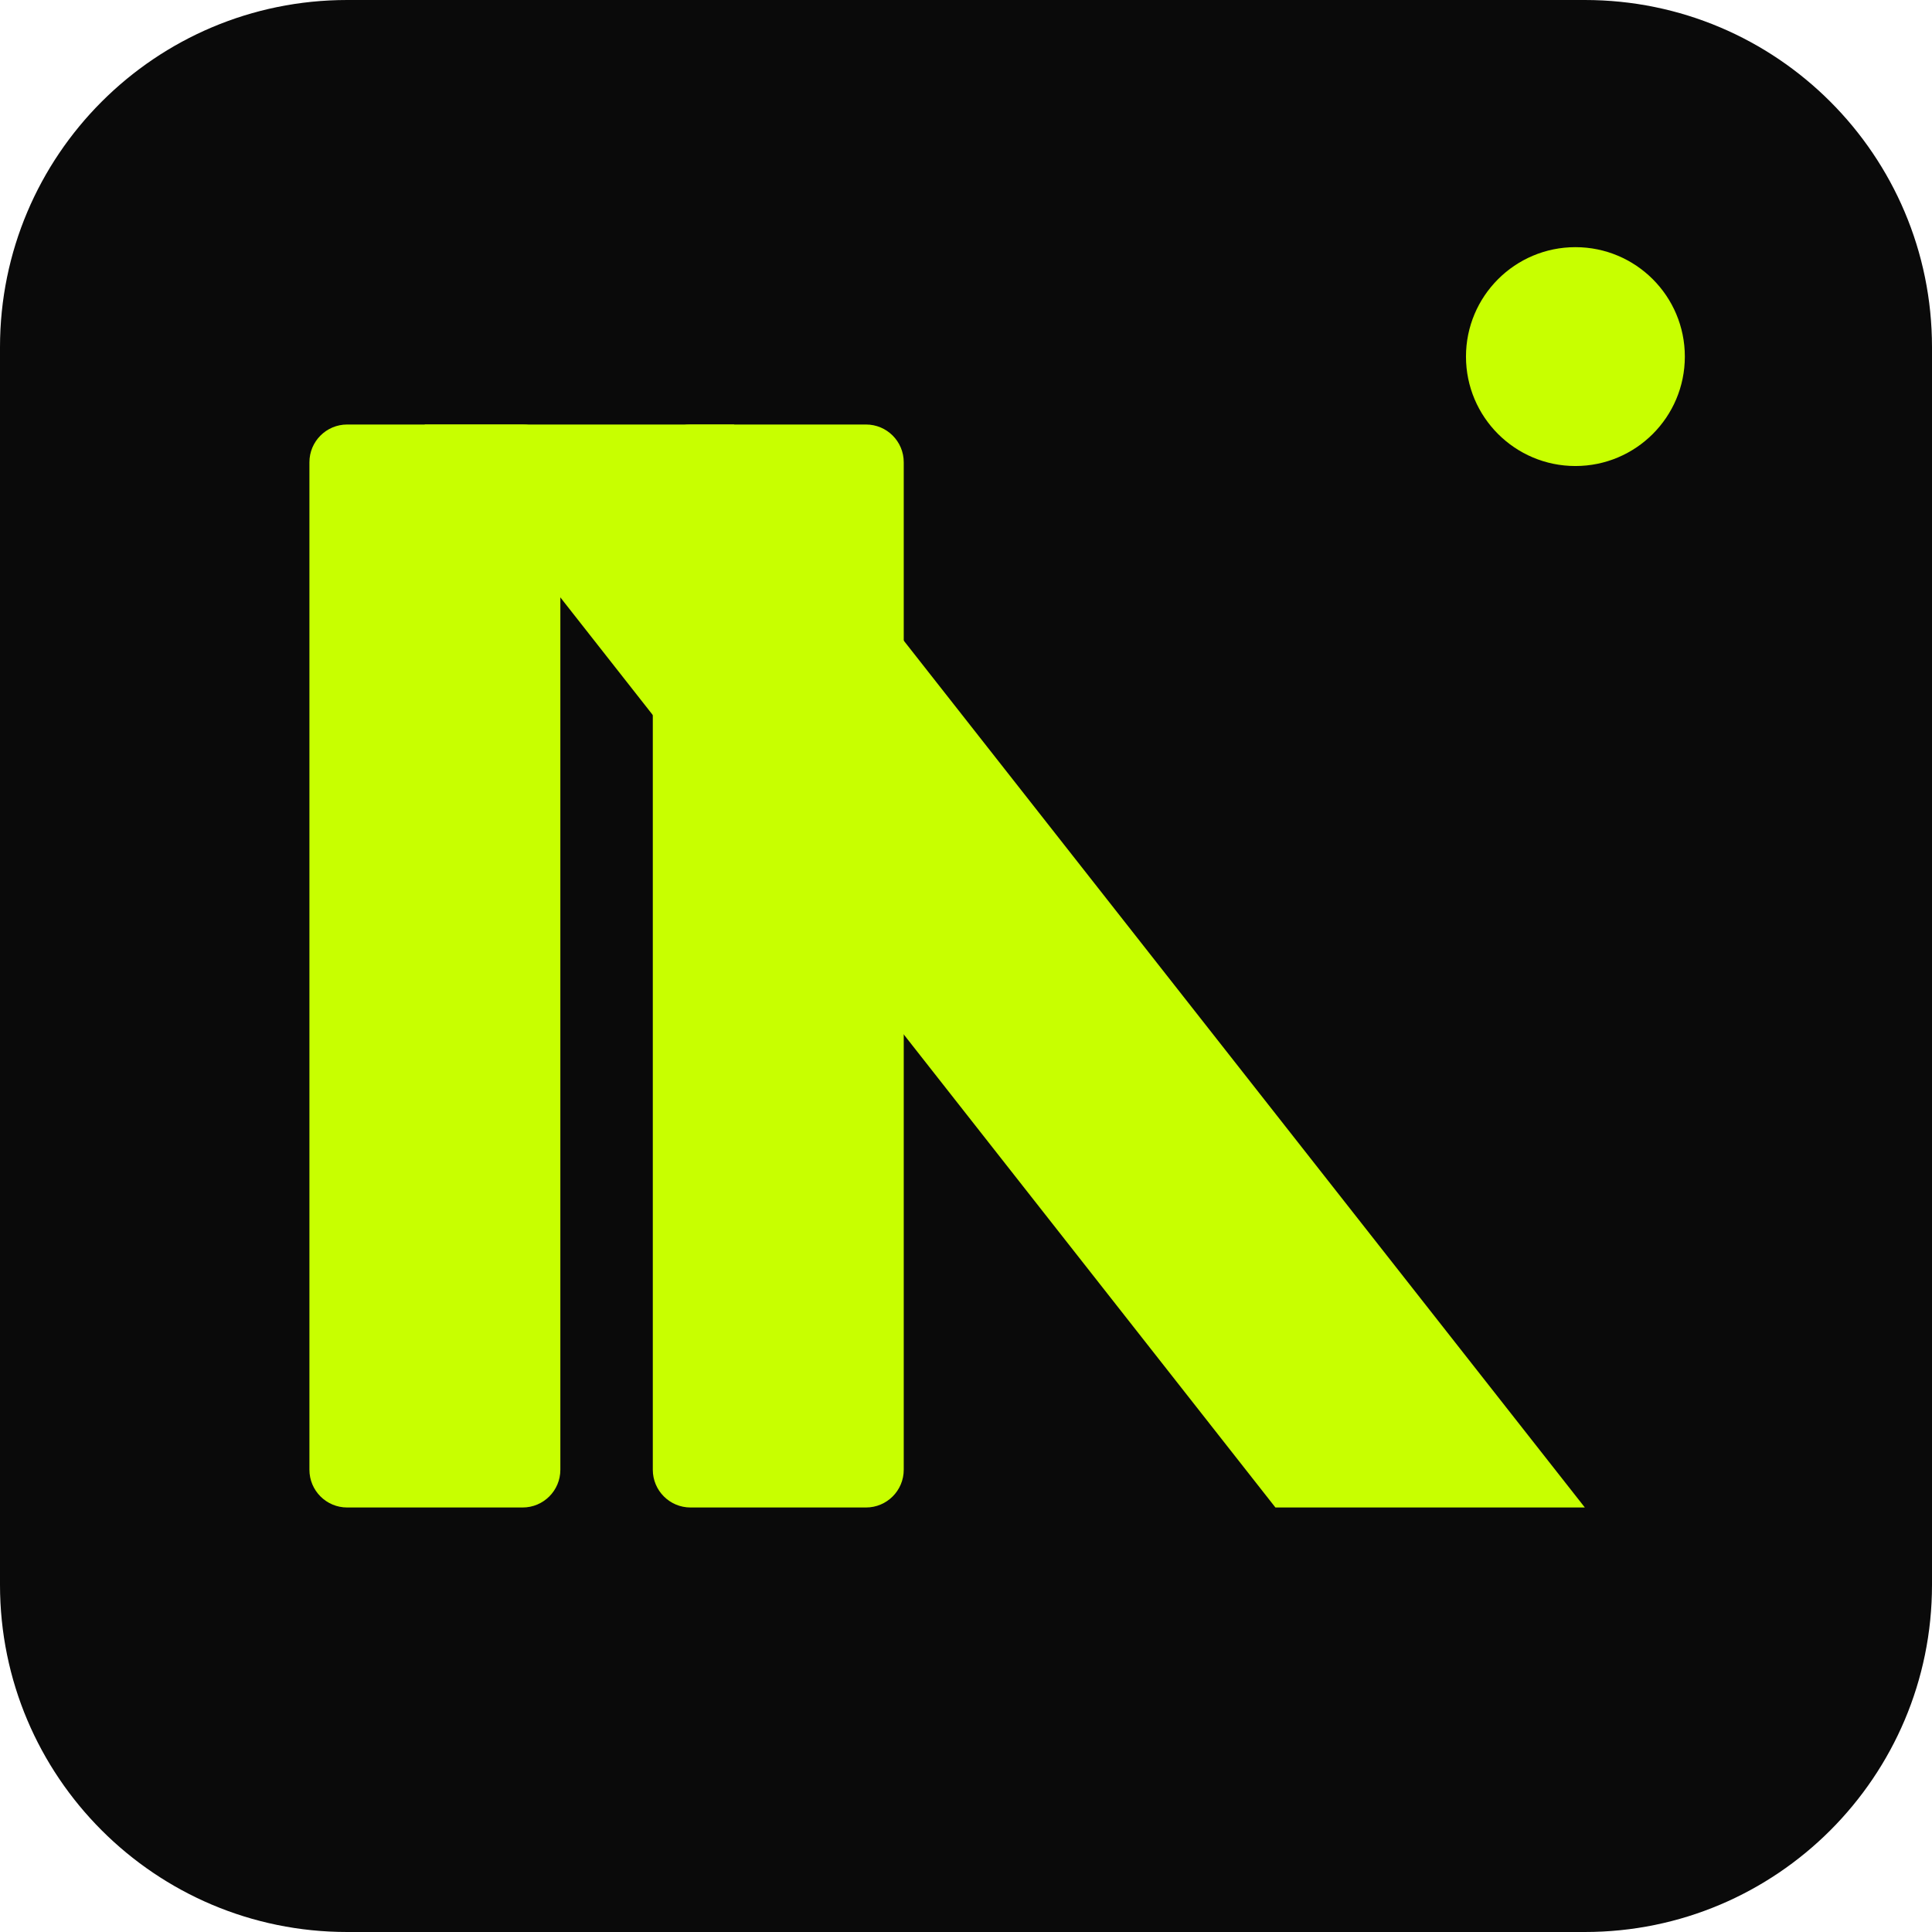
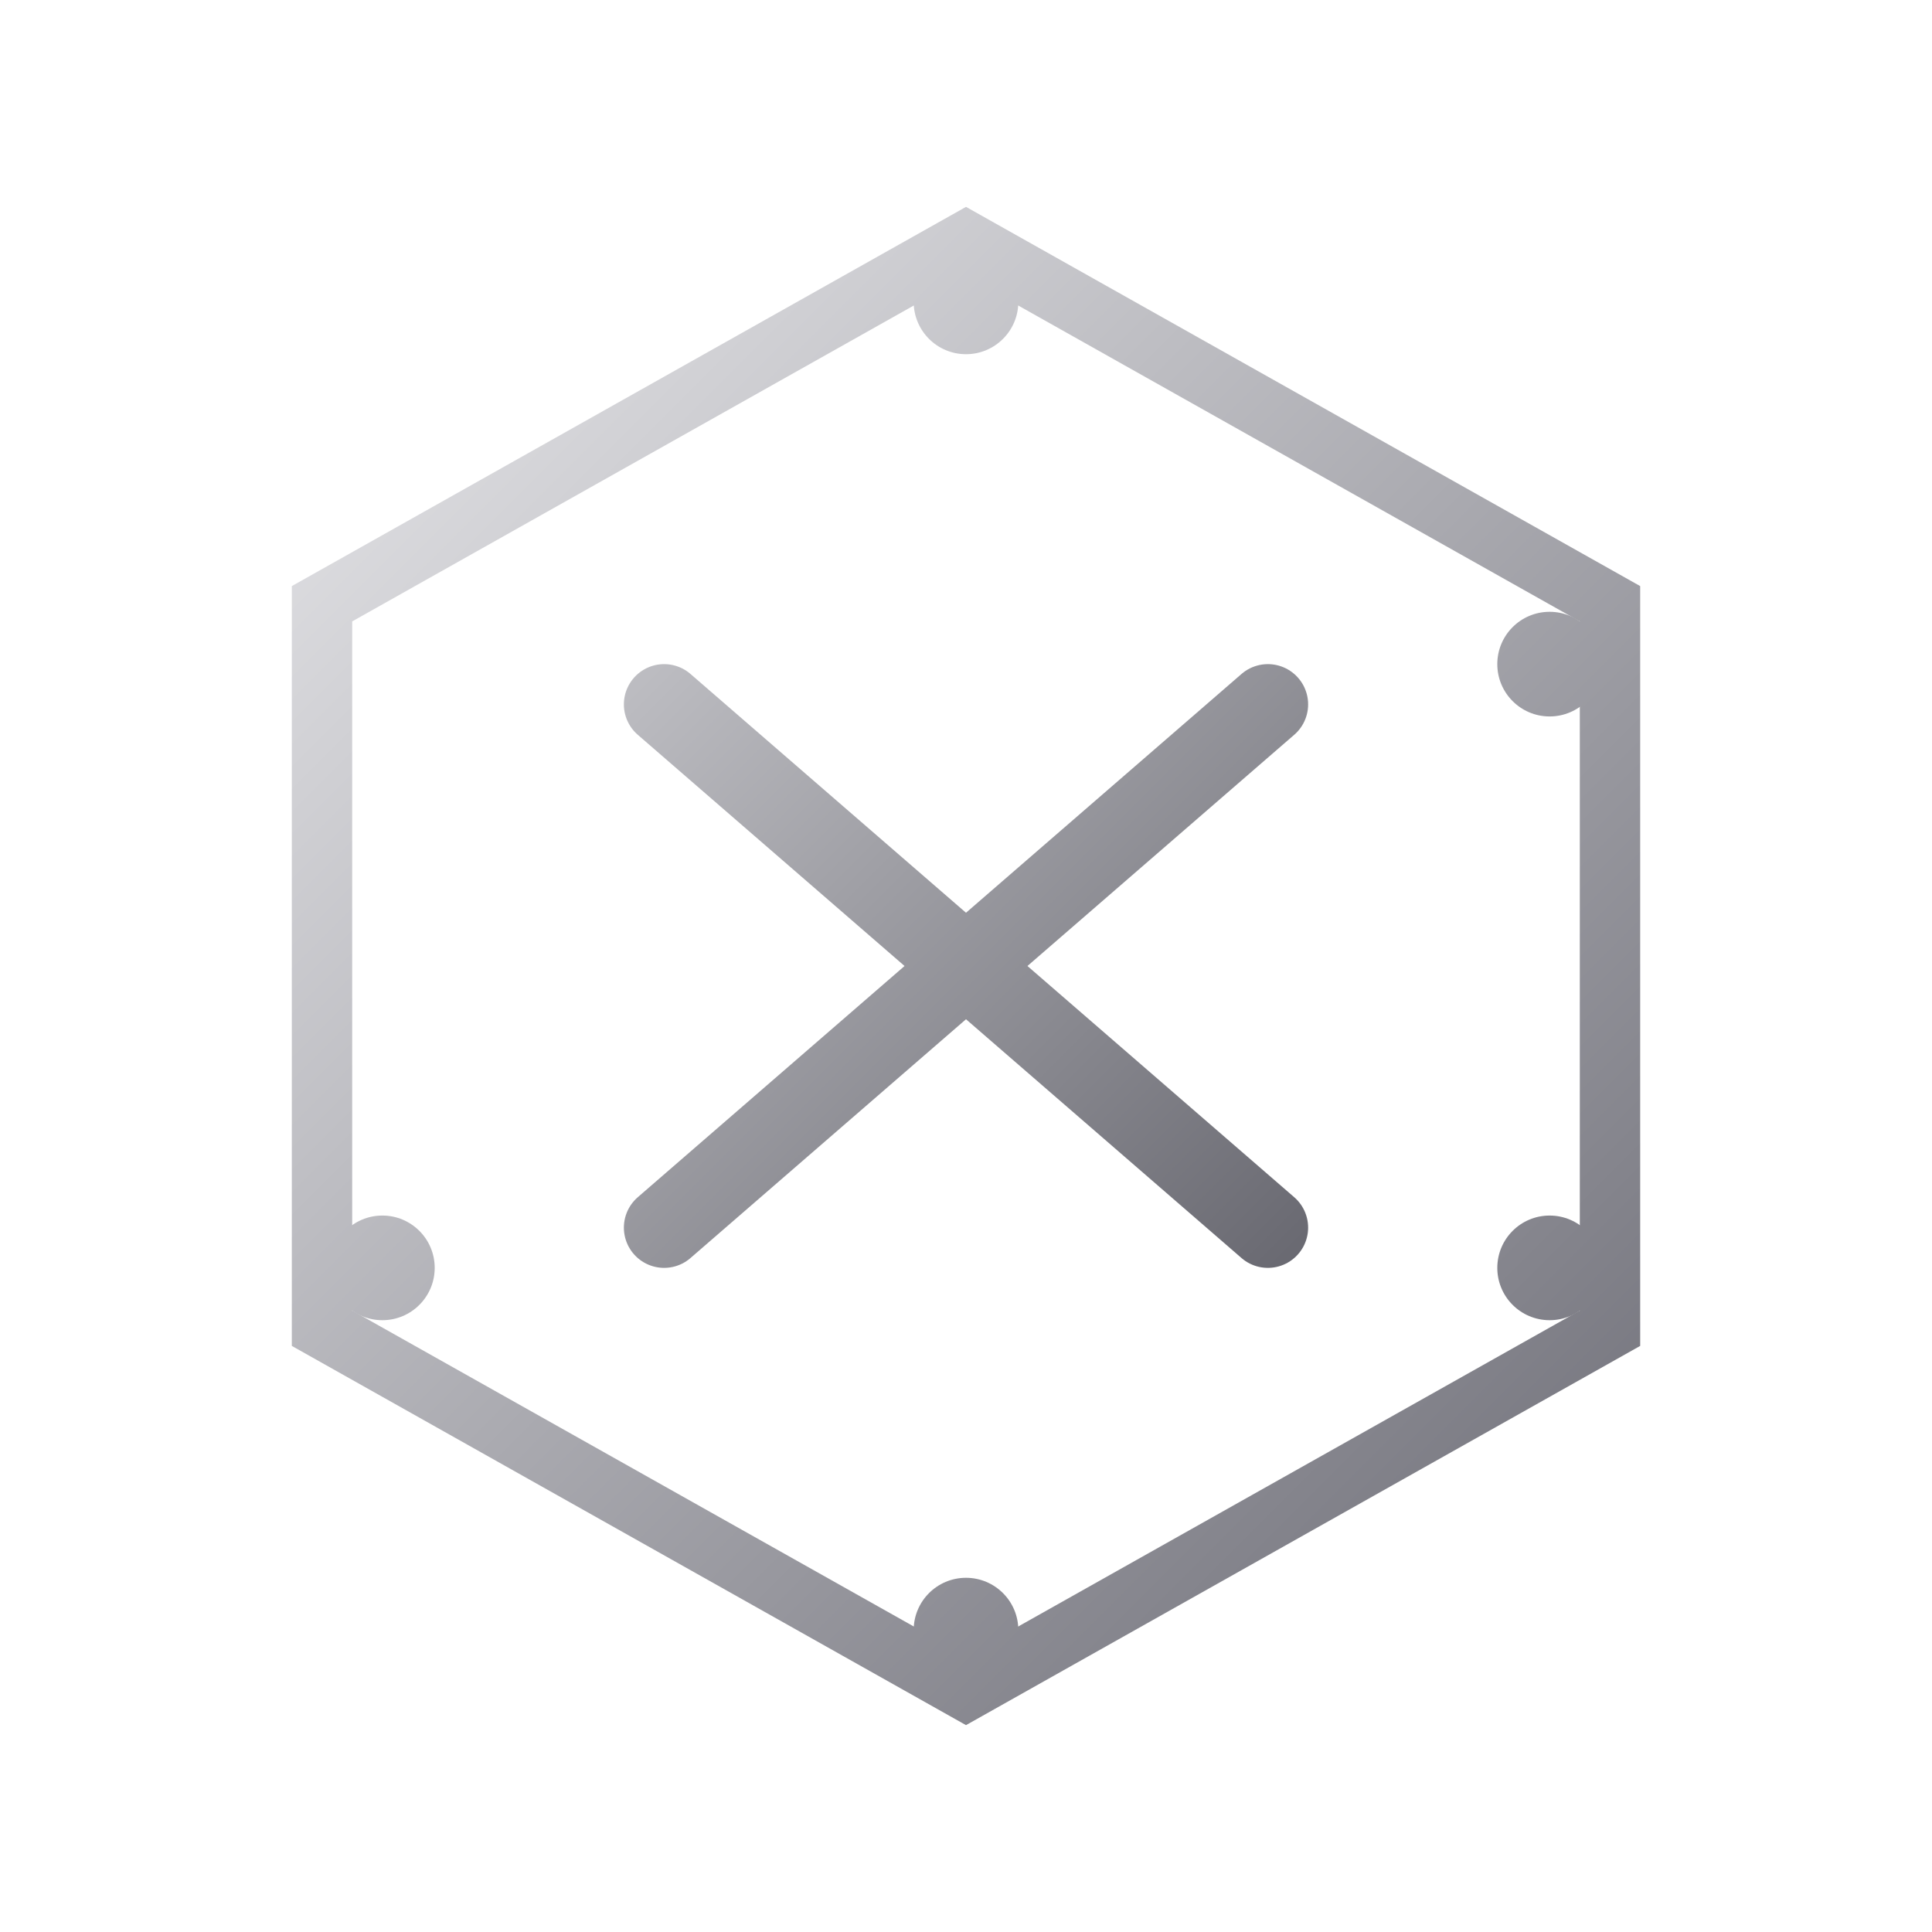
- <svg xmlns="http://www.w3.org/2000/svg" viewBox="0 0 1024 1024">
-   <rect width="1024" height="1024" rx="184" fill="#0A0A0A" />
-   <g fill="#C8FF00">
-     <rect x="164" y="225" width="133" height="574" rx="20" />
-     <rect x="346" y="225" width="133" height="574" rx="20" />
-     <polygon points="225,225 389,225 840,799 676,799" />
-   </g>
-   <circle cx="835" cy="189" r="58" fill="#C8FF00" />
+ <svg xmlns="http://www.w3.org/2000/svg" viewBox="0 0 48 48" fill="none">
+   <defs>
+     <linearGradient id="nxg" x1="8" y1="8" x2="40" y2="40" gradientUnits="userSpaceOnUse">
+       <stop offset="0%" stop-color="#e4e4e7" />
+       <stop offset="100%" stop-color="#71717a" />
+     </linearGradient>
+     <linearGradient id="nxg2" x1="12" y1="12" x2="36" y2="36" gradientUnits="userSpaceOnUse">
+       <stop offset="0%" stop-color="#d4d4d8" />
+       <stop offset="100%" stop-color="#52525b" />
+     </linearGradient>
+   </defs>
+   <polygon points="24,6 40,15 40,33 24,42 8,33 8,15" fill="none" stroke="url(#nxg)" stroke-width="1.5" />
+   <line x1="16.5" y1="17.5" x2="31.5" y2="30.5" stroke="url(#nxg2)" stroke-width="2" stroke-linecap="round" />
+   <line x1="31.5" y1="17.5" x2="16.5" y2="30.5" stroke="url(#nxg2)" stroke-width="2" stroke-linecap="round" />
+   <circle cx="24" cy="7.5" r="1.3" fill="url(#nxg)" />
+   <circle cx="38.5" cy="16.5" r="1.3" fill="url(#nxg)" />
+   <circle cx="38.5" cy="31.5" r="1.3" fill="url(#nxg)" />
+   <circle cx="24" cy="40.5" r="1.3" fill="url(#nxg)" />
+   <circle cx="9.5" cy="31.5" r="1.3" fill="url(#nxg)" />
</svg>
